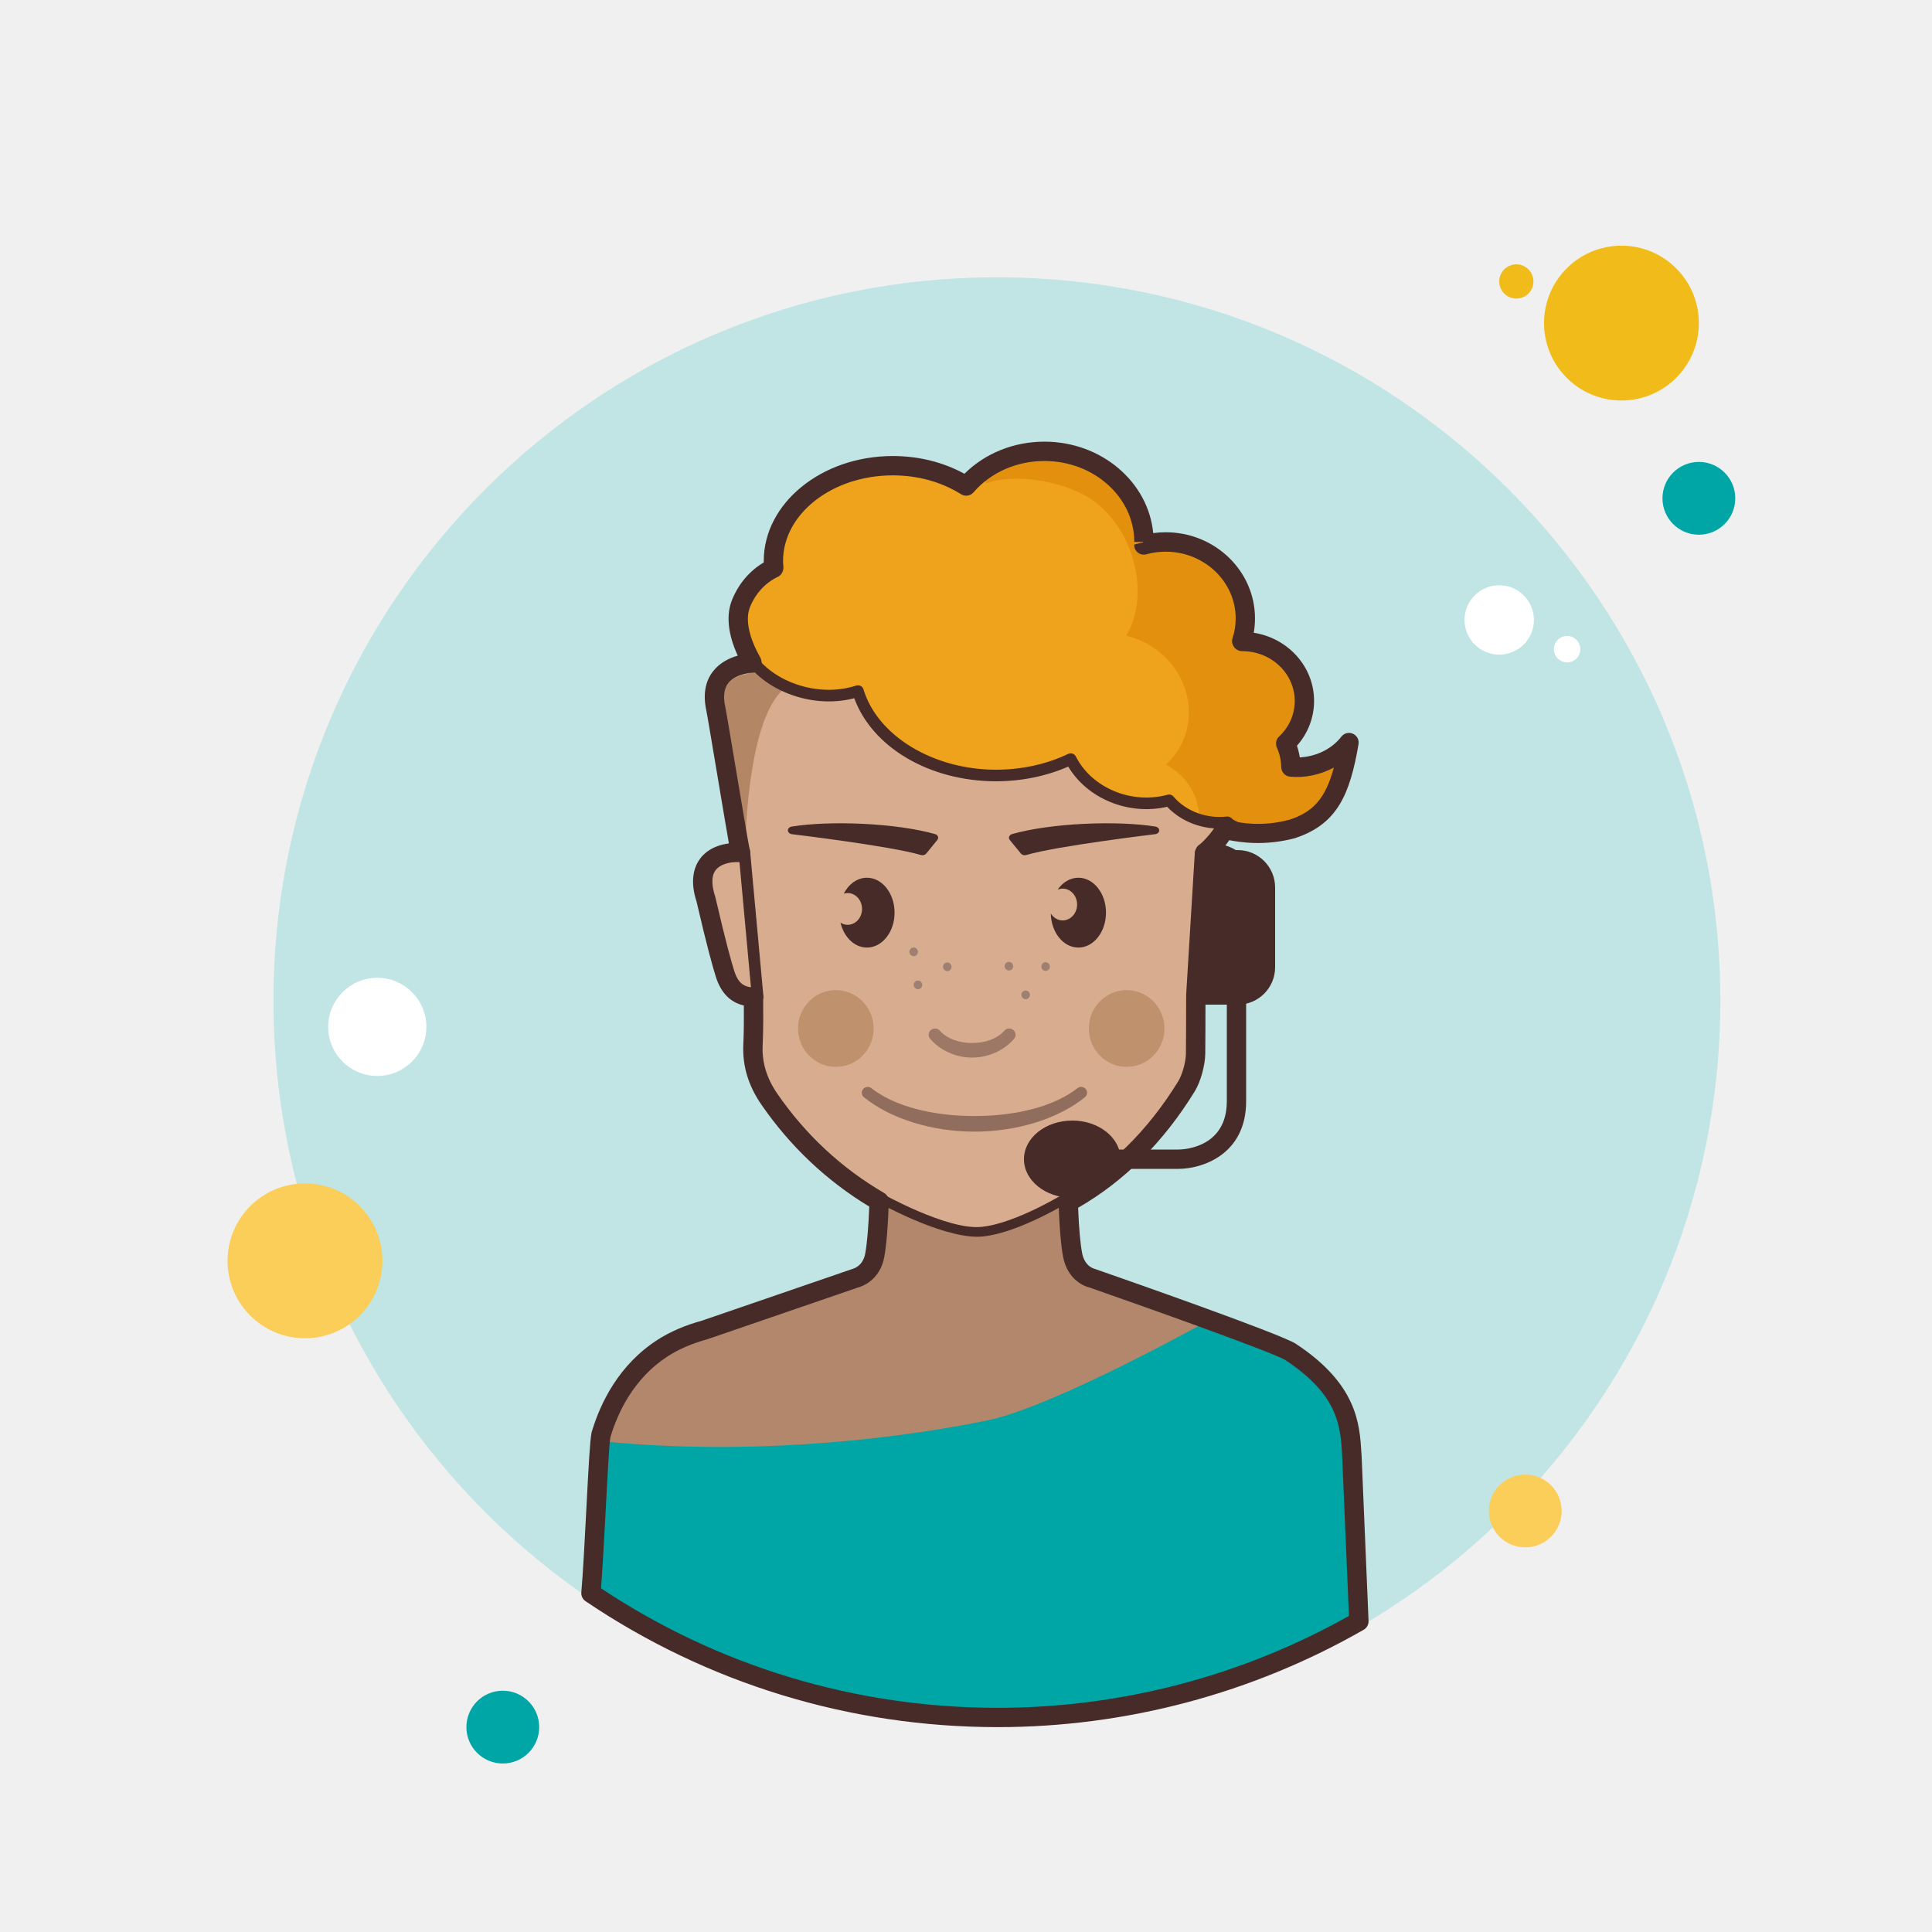
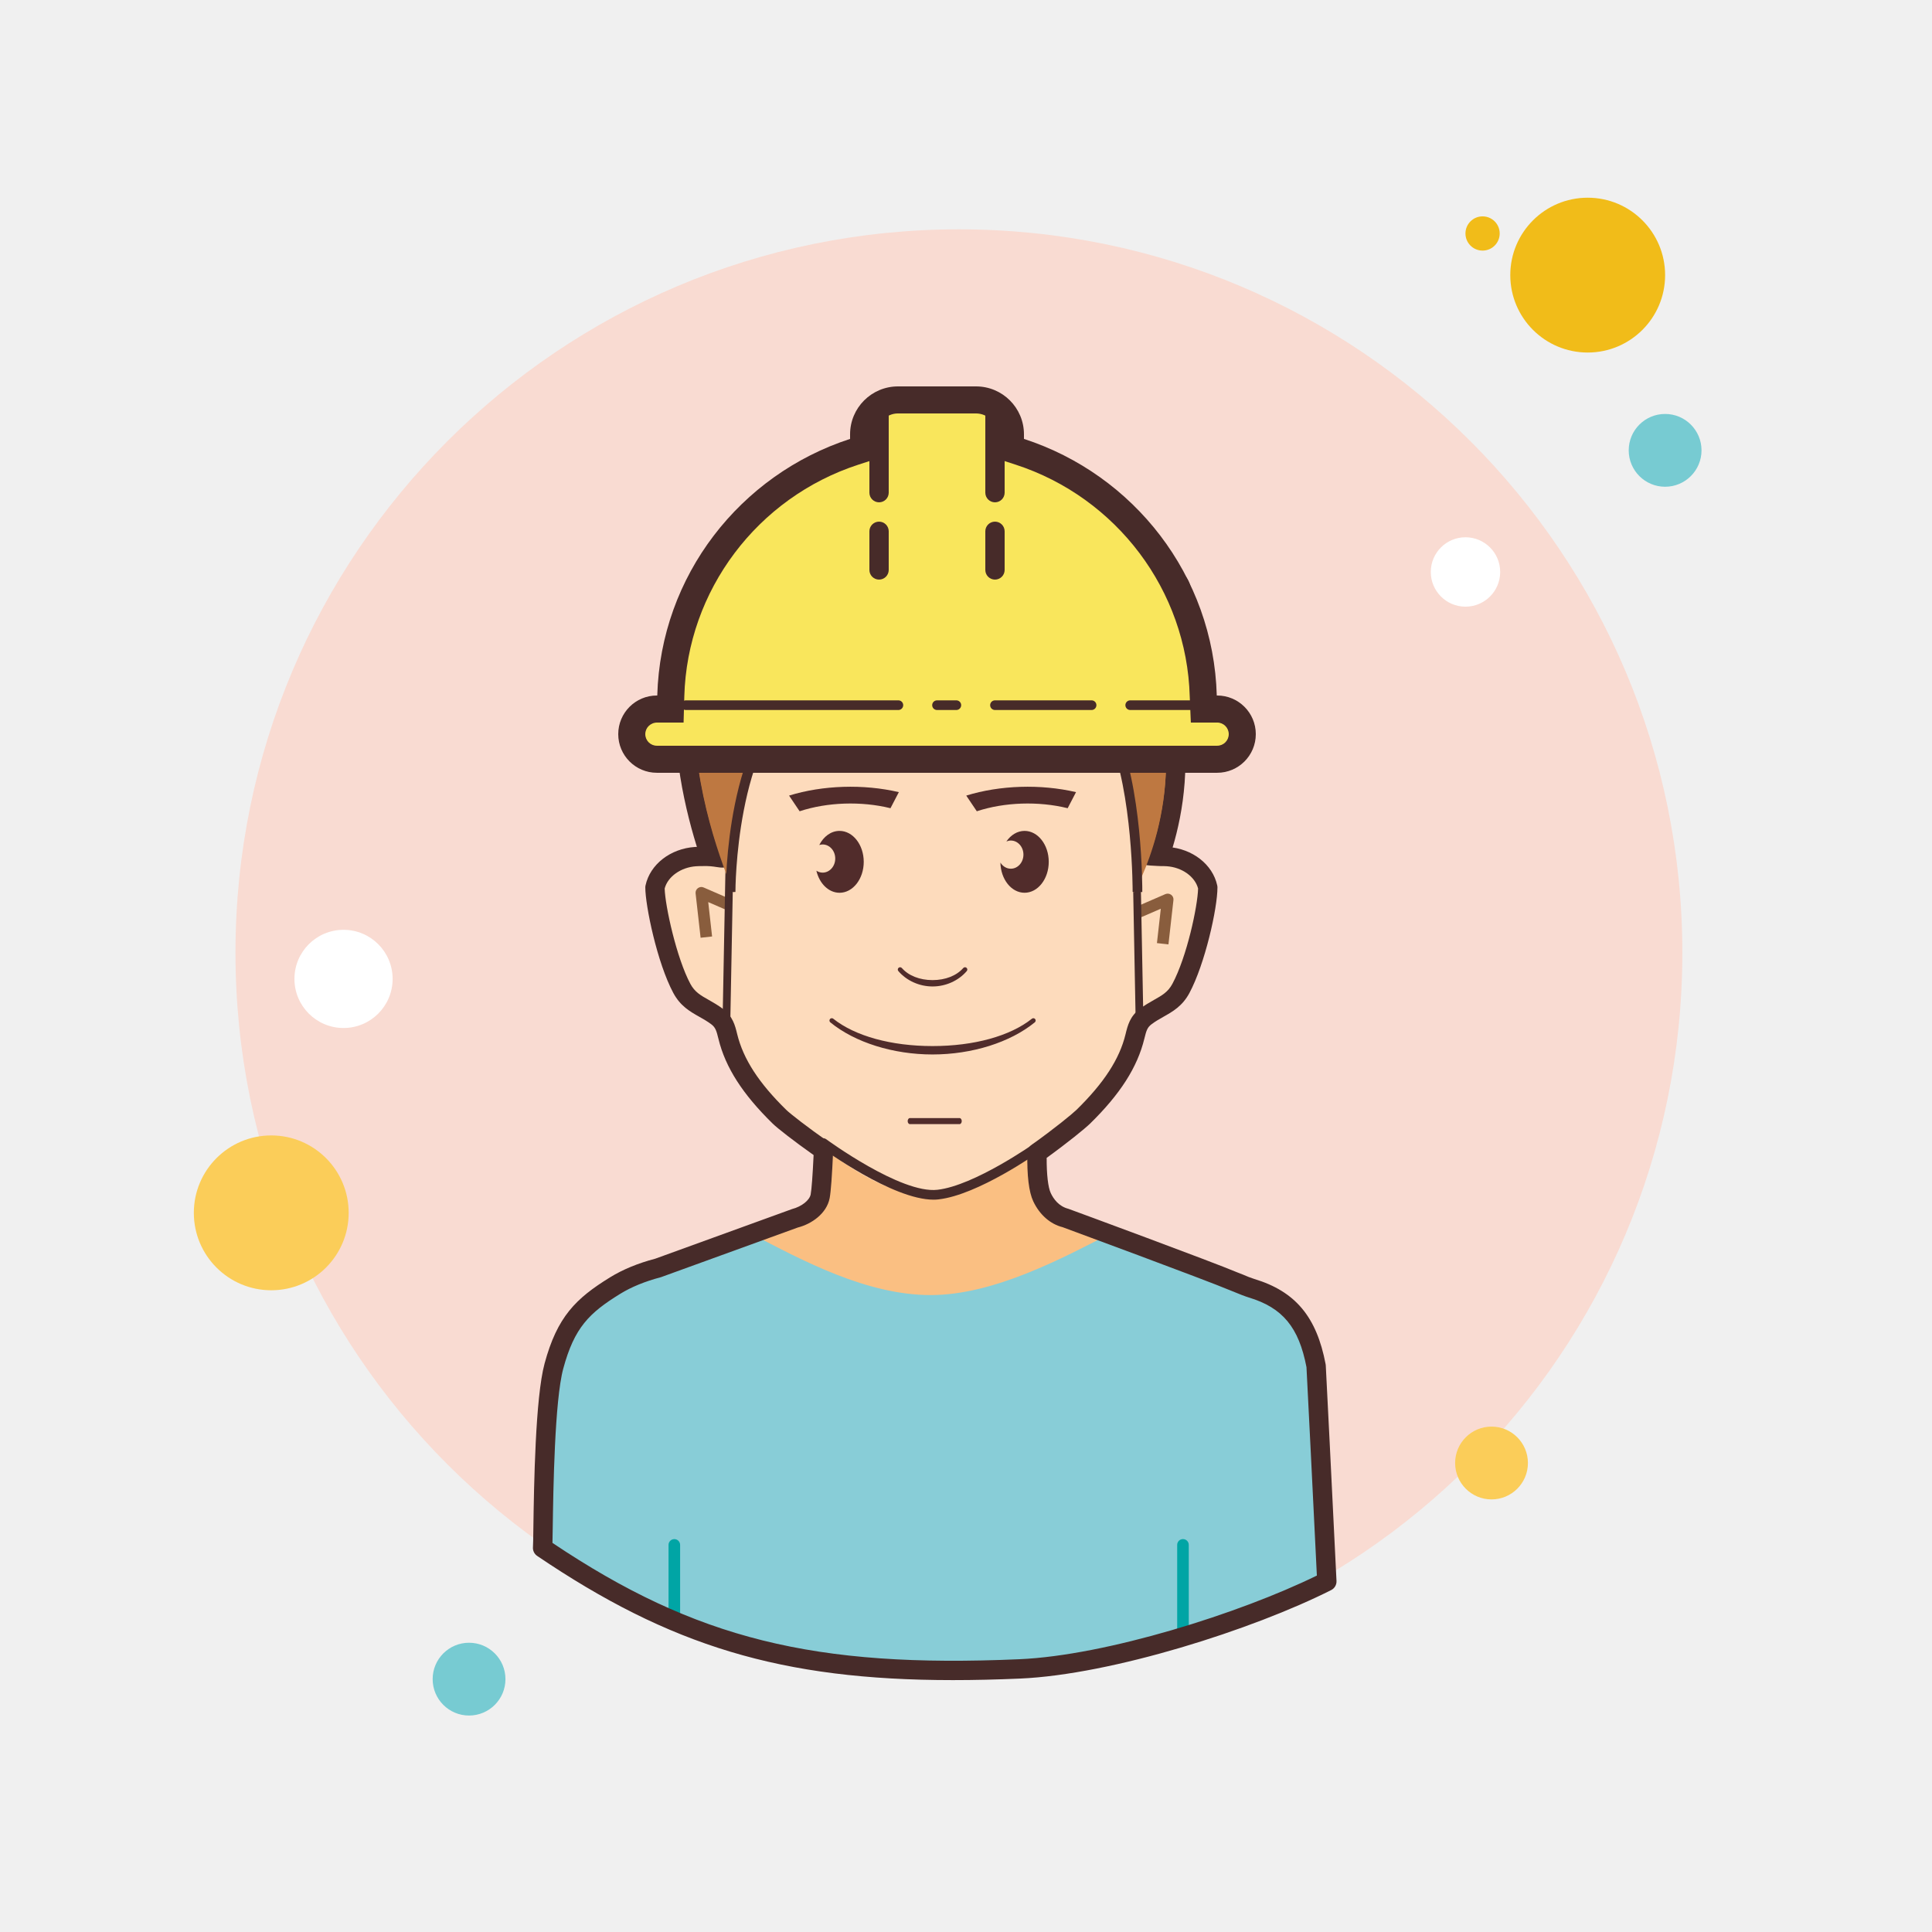
- <svg xmlns="http://www.w3.org/2000/svg" viewBox="0,0,256,256" width="45px" height="45px">
-   <g fill="none" fill-rule="nonzero" stroke="none" stroke-width="1" stroke-linecap="butt" stroke-linejoin="miter" stroke-miterlimit="10" stroke-dasharray="" stroke-dashoffset="0" font-family="none" font-weight="none" font-size="none" text-anchor="none" style="mix-blend-mode: normal">
-     <g transform="scale(2.56,2.56)">
-       <path d="M22.064,57.586c-0.489,0 -0.886,0.397 -0.886,0.886c0,0.489 0.397,0.886 0.886,0.886c0.489,0 0.886,-0.397 0.886,-0.886c0,-0.489 -0.397,-0.886 -0.886,-0.886z" fill="#ffffff" />
-       <path d="M22.559,65.26c-0.489,0 -0.886,0.397 -0.886,0.886c0,0.489 0.397,0.886 0.886,0.886c0.489,0 0.886,-0.397 0.886,-0.886c0,-0.489 -0.397,-0.886 -0.886,-0.886z" fill="#f1bc19" />
-       <path d="M51.599,14.353c-20.68,0 -37.445,16.765 -37.445,37.445c0,20.68 16.765,37.445 37.445,37.445c20.68,0 37.445,-16.765 37.445,-37.445c0,-20.68 -16.765,-37.445 -37.445,-37.445z" fill="#c0e5e4" />
-       <path d="M78.947,76.324c-1.04,0 -1.884,0.844 -1.884,1.884c0,1.04 0.844,1.884 1.884,1.884c1.04,0 1.884,-0.844 1.884,-1.884c0,-1.04 -0.844,-1.884 -1.884,-1.884zM15.786,61.254c-2.213,0 -4.007,1.794 -4.007,4.007c0,2.213 1.794,4.007 4.007,4.007c2.213,0 4.007,-1.794 4.007,-4.007c0,-2.213 -1.794,-4.007 -4.007,-4.007z" fill="#fbcd59" />
-       <path d="M26.025,87.511c-1.04,0 -1.884,0.844 -1.884,1.884c0,1.04 0.844,1.884 1.884,1.884c1.04,0 1.884,-0.844 1.884,-1.884c0,-1.04 -0.844,-1.884 -1.884,-1.884z" fill="#00a5a5" />
-       <path d="M19.528,50.61c-1.403,0 -2.541,1.138 -2.541,2.541c0,1.403 1.138,2.541 2.541,2.541c1.403,0 2.541,-1.138 2.541,-2.541c0,-1.403 -1.138,-2.541 -2.541,-2.541z" fill="#ffffff" />
-       <path d="M66.699,69.976c-0.74,-0.517 -10.23,-3.802 -10.23,-3.802c-0.603,-0.16 -0.939,-0.648 -1.046,-1.193c-0.13,-0.658 -0.197,-1.71 -0.232,-2.751c2.555,-1.402 4.557,-3.457 6.123,-6.005c0.26,-0.423 0.464,-1.185 0.469,-1.68c0.01,-0.983 0.01,-1.967 0.012,-2.95c0.606,-0.085 1.025,-0.43 1.264,-1.184c0.395,-1.245 0.983,-3.843 0.991,-3.865c0.529,-1.613 -0.256,-2.446 -1.79,-2.416c0.191,-0.119 0.778,-0.718 1.01,-1.181c0.037,0.001 0.073,0.006 0.11,0.006c0.15,0 0.296,-0.013 0.44,-0.031c2.019,0.651 5.095,0.254 5.904,-4.487c-0.742,0.952 -1.974,1.355 -3.008,1.262c-0.007,-0.431 -0.102,-0.842 -0.271,-1.215c0.598,-0.559 0.97,-1.339 0.97,-2.203c0,-1.701 -1.438,-3.08 -3.211,-3.08c-0.013,0 -0.025,0.002 -0.038,0.002c0.124,-0.377 0.192,-0.778 0.192,-1.195c0,-2.186 -1.847,-3.957 -4.126,-3.957c-0.392,0 -0.769,0.056 -1.128,0.153c0.002,-0.051 0.008,-0.102 0.008,-0.153c0,-2.59 -2.306,-4.689 -5.151,-4.689c-1.644,0 -3.105,0.704 -4.049,1.796c-1.049,-0.657 -2.367,-1.052 -3.803,-1.052c-3.412,0 -6.178,2.212 -6.178,4.94c0,0.12 0.012,0.239 0.023,0.357c-0.802,0.384 -1.419,1.009 -1.691,1.818c-0.268,0.796 0.611,3.021 0.578,3.1v0c-0.224,0.002 -2.366,0.159 -1.893,2.348c0.102,0.474 0.869,7.256 1.278,7.456c-1.534,-0.03 -2.315,0.808 -1.786,2.42c0.007,0.023 0.596,2.62 0.991,3.865c0.266,0.838 0.752,1.172 1.471,1.203c0.007,0.831 0.009,1.662 -0.027,2.491c-0.045,1.043 0.269,1.954 0.855,2.802c1.496,2.167 3.386,3.938 5.675,5.272c-0.035,1.042 -0.102,2.108 -0.229,2.804c-0.1,0.547 -0.443,1.033 -1.046,1.193l-7.758,2.665c-0.777,0.213 -1.523,0.516 -2.178,0.94c-3.425,2.212 -3.627,6.617 -3.56,6.867h19.667h19.667c0.064,-0.252 -0.086,-4.447 -3.269,-6.671z" fill="#d8ad8f" />
-       <path d="M55.349,39.315c0.678,1.353 2.148,2.293 3.857,2.293c0.418,0 0.822,-0.059 1.204,-0.163c0.599,0.709 1.525,1.166 2.569,1.166c0.146,0 0.289,-0.012 0.431,-0.029c1.895,0.594 4.982,0.954 5.913,-3.044c-0.715,0.542 -2.052,0.687 -2.667,0.305c-0.007,-0.424 -0.109,-1.128 -0.276,-1.496c0.594,-0.55 0.963,-1.317 0.963,-2.167c0,-1.673 -1.429,-3.029 -3.191,-3.029c-0.013,0 -0.025,0.002 -0.038,0.002c0.124,-0.371 0.191,-0.765 0.191,-1.175c0,-2.149 -1.836,-3.892 -4.1,-3.892c-0.389,0 -0.765,0.055 -1.121,0.151c0.002,-0.051 0.008,-0.1 0.008,-0.151c0,-2.547 -2.292,-4.611 -5.119,-4.611c-1.634,0 -3.086,0.692 -4.023,1.766c-1.042,-0.646 -2.352,-1.035 -3.779,-1.035c-3.39,0 -6.138,2.175 -6.138,4.858c0,0.118 0.012,0.235 0.022,0.351c-0.797,0.378 -1.41,0.993 -1.681,1.787c-0.018,0.053 0.49,2.69 0.564,2.988c0.547,0.711 1.387,1.299 2.427,1.611c1.064,0.32 2.139,0.293 3.043,-0.005c0.75,2.5 3.643,4.364 7.1,4.364c1.41,0.002 2.726,-0.308 3.841,-0.845z" fill="#efa21b" />
-       <path d="M50.294,76.553h19.531c0.066,-0.241 -0.083,-4.288 -3.244,-6.434c-0.735,-0.499 -10.159,-3.668 -10.159,-3.668c-0.599,-0.155 -0.989,-0.589 -1.214,-1.077c-0.372,-0.807 -0.211,-3.252 -0.211,-3.252c0,0 -2.328,1.408 -4.224,1.768c-1.86,0.184 -5.059,-1.619 -5.059,-1.619c0,0 -0.164,2.381 -0.291,3.052c-0.099,0.527 -0.658,0.973 -1.257,1.128l-7.704,2.571c-0.771,0.205 -1.512,0.498 -2.163,0.907c-3.401,2.134 -3.602,6.383 -3.535,6.624z" fill="#b2876b" />
-       <path d="M51.683,88.939c6.789,0 13.15,-1.816 18.641,-4.975c-0.211,-7.658 -0.002,-12.745 -3.768,-13.902c-0.825,-0.253 -3.931,-1.75 -3.931,-1.75c0,0 -8.044,4.501 -11.529,5.211c-5.57,1.136 -12.95,1.798 -20.106,1.06c-0.074,0.307 -0.198,5.701 -0.326,7.901c5.993,4.074 13.227,6.455 21.019,6.455z" fill="#00a5a5" />
-       <path d="M39.239,34.718c-0.191,0.033 -0.538,0.165 -0.689,0.195c-1.204,0.234 -1.099,1.251 -1.099,1.251l1.133,7.276c0.037,-0.629 0.195,-6.238 1.981,-7.77c-0.094,-0.046 -1.24,-0.788 -1.326,-0.952z" fill="#6d3c14" opacity="0.34" />
-       <path d="M48.396,43.171c-1.999,-0.567 -5.397,-0.712 -7.419,-0.388c-0.115,0.019 -0.197,0.101 -0.196,0.198c0.001,0.096 0.085,0.178 0.2,0.195c0.041,0.006 5.091,0.609 6.678,1.078c0.027,0.008 0.055,0.012 0.082,0.012c0.079,0 0.156,-0.032 0.202,-0.088l0.576,-0.705c0.042,-0.052 0.053,-0.116 0.028,-0.175c-0.023,-0.06 -0.079,-0.106 -0.151,-0.127zM52.386,43.171c1.999,-0.567 5.397,-0.712 7.419,-0.388c0.115,0.019 0.197,0.101 0.196,0.198c-0.001,0.096 -0.085,0.178 -0.2,0.195c-0.041,0.006 -5.091,0.609 -6.678,1.078c-0.027,0.008 -0.055,0.012 -0.082,0.012c-0.079,0 -0.156,-0.032 -0.202,-0.088l-0.576,-0.705c-0.042,-0.052 -0.053,-0.116 -0.028,-0.175c0.024,-0.06 0.08,-0.106 0.151,-0.127zM44.872,45.431c-0.503,0 -0.944,0.329 -1.199,0.825c0.064,-0.019 0.129,-0.033 0.199,-0.033c0.412,0 0.747,0.369 0.747,0.823c0,0.454 -0.334,0.823 -0.747,0.823c-0.135,0 -0.26,-0.043 -0.369,-0.112c0.176,0.746 0.723,1.289 1.37,1.289c0.79,0 1.43,-0.809 1.43,-1.808c-0.001,-0.998 -0.641,-1.807 -1.431,-1.807zM55.816,45.431c-0.429,0 -0.813,0.24 -1.075,0.618c0.082,-0.034 0.17,-0.055 0.263,-0.055c0.412,0 0.747,0.369 0.747,0.823c0,0.455 -0.334,0.823 -0.747,0.823c-0.256,0 -0.481,-0.142 -0.616,-0.358c0.019,0.978 0.65,1.764 1.428,1.764c0.79,0 1.43,-0.809 1.43,-1.808c0,-0.998 -0.64,-1.807 -1.43,-1.807z" fill="#472b29" />
-       <path d="M50.317,54.74c0.836,0 1.647,-0.361 2.171,-0.967c0.117,-0.136 0.101,-0.343 -0.037,-0.46c-0.138,-0.116 -0.346,-0.101 -0.463,0.033c-0.36,0.407 -0.969,0.64 -1.671,0.64c-0.702,0 -1.31,-0.233 -1.671,-0.64c-0.114,-0.129 -0.327,-0.147 -0.464,-0.032c-0.137,0.116 -0.153,0.323 -0.035,0.459c0.523,0.605 1.334,0.967 2.17,0.967z" fill="#472b29" opacity="0.41" />
-       <path d="M50.582,64.013c-1.969,0 -5.141,-1.777 -5.282,-1.856c-0.12,-0.068 -0.163,-0.221 -0.095,-0.341c0.067,-0.12 0.221,-0.162 0.341,-0.095c0.035,0.02 3.499,1.977 5.271,1.78c1.794,-0.182 4.397,-1.799 4.424,-1.815c0.116,-0.07 0.271,-0.036 0.344,0.079c0.073,0.117 0.038,0.271 -0.08,0.345c-0.11,0.069 -2.729,1.695 -4.638,1.89c-0.091,0.008 -0.187,0.013 -0.285,0.013z" fill="#472b29" />
-       <path d="M66.654,39.731c-0.007,-0.421 -0.109,-1.121 -0.276,-1.486c0.594,-0.546 0.963,-1.308 0.963,-2.152c0,-1.661 -1.429,-3.008 -3.191,-3.008c-0.013,0 -0.025,0.002 -0.038,0.002c0.124,-0.368 0.191,-0.76 0.191,-1.167c0,-2.135 -1.836,-3.865 -4.1,-3.865c-0.389,0 -0.764,0.054 -1.121,0.15c0.002,-0.05 0.008,-0.099 0.008,-0.15c0,-2.529 -2.292,-4.579 -5.119,-4.579c-1.272,0 -2.43,0.42 -3.324,1.108c0.419,0.425 0.142,-0.058 0.419,0.425c1.337,-0.491 3.6,-0.173 5.035,0.603c2.482,1.343 3.486,4.942 2.267,7.163c-0.024,0.044 -0.054,0.084 -0.08,0.128c0.359,0.086 0.715,0.216 1.057,0.401c1.988,1.076 2.767,3.468 1.738,5.342c-0.196,0.357 -0.444,0.669 -0.73,0.934c0.011,0.006 0.023,0.01 0.034,0.016c1.076,0.583 1.683,1.661 1.691,2.754c0.287,0.077 0.585,0.129 0.899,0.129c0.146,0 0.289,-0.012 0.431,-0.029c1.895,0.59 4.982,0.948 5.913,-3.023c-0.715,0.539 -2.051,0.683 -2.667,0.304z" fill="#e2900e" />
-       <path d="M65.382,43.383c-0.778,0 -1.538,-0.195 -1.948,-0.51c-1.12,0.098 -2.265,-0.313 -3.023,-1.115c-2.01,0.466 -4.138,-0.43 -5.119,-2.079c-1.138,0.498 -2.424,0.76 -3.737,0.76c-3.438,0 -6.404,-1.753 -7.339,-4.3c-0.932,0.245 -1.969,0.219 -2.955,-0.077c-1.198,-0.358 -2.188,-1.063 -2.788,-1.981c-0.09,-0.139 -0.051,-0.325 0.087,-0.415c0.139,-0.093 0.324,-0.052 0.416,0.087c0.522,0.801 1.395,1.417 2.457,1.735c0.97,0.289 1.994,0.288 2.882,-0.003c0.077,-0.024 0.16,-0.02 0.232,0.02c0.072,0.037 0.125,0.102 0.148,0.179c0.726,2.408 3.61,4.156 6.859,4.156c1.324,0 2.616,-0.283 3.736,-0.819c0.146,-0.074 0.324,-0.011 0.397,0.136c0.812,1.611 2.854,2.488 4.746,1.979c0.111,-0.034 0.232,0.006 0.307,0.095c0.657,0.773 1.734,1.153 2.755,1.034c0.094,-0.012 0.184,0.021 0.248,0.087c0.356,0.36 1.94,0.667 2.937,0.172c0.146,-0.075 0.328,-0.014 0.402,0.135c0.074,0.148 0.014,0.328 -0.135,0.402c-0.449,0.223 -1.012,0.322 -1.565,0.322z" fill="#472b29" />
-       <path d="M43.262,51.248c-1.081,0 -1.957,0.89 -1.957,1.987c0,1.097 0.876,1.987 1.957,1.987c1.081,0 1.957,-0.89 1.957,-1.987c0,-1.097 -0.876,-1.987 -1.957,-1.987zM58.315,51.248c-1.081,0 -1.957,0.89 -1.957,1.987c0,1.097 0.876,1.987 1.957,1.987c1.081,0 1.957,-0.89 1.957,-1.987c0,-1.097 -0.876,-1.987 -1.957,-1.987z" fill="#ba8964" opacity="0.8" />
-       <path d="M47.291,49.043c-0.122,0 -0.221,0.1 -0.221,0.224c0,0.124 0.099,0.224 0.221,0.224c0.122,0 0.221,-0.1 0.221,-0.224c0,-0.124 -0.099,-0.224 -0.221,-0.224zM47.512,50.753c-0.122,0 -0.221,0.1 -0.221,0.224c0,0.124 0.099,0.224 0.221,0.224c0.122,0 0.221,-0.1 0.221,-0.224c0,-0.124 -0.099,-0.224 -0.221,-0.224zM49.03,49.818c-0.122,0 -0.221,0.1 -0.221,0.224c0,0.124 0.099,0.224 0.221,0.224c0.122,0 0.221,-0.1 0.221,-0.224c0,-0.124 -0.099,-0.224 -0.221,-0.224zM52.222,49.786c-0.122,0 -0.221,0.1 -0.221,0.224c0,0.124 0.099,0.224 0.221,0.224c0.122,0 0.221,-0.1 0.221,-0.224c0,-0.124 -0.099,-0.224 -0.221,-0.224zM53.088,51.27c-0.122,0 -0.221,0.1 -0.221,0.224c0,0.124 0.099,0.224 0.221,0.224c0.122,0 0.221,-0.1 0.221,-0.224c0,-0.124 -0.099,-0.224 -0.221,-0.224zM54.121,49.805c-0.122,0 -0.221,0.1 -0.221,0.224c0,0.124 0.099,0.224 0.221,0.224c0.122,0 0.221,-0.1 0.221,-0.224c0,-0.124 -0.099,-0.224 -0.221,-0.224z" fill="#8e7469" opacity="0.8" />
-       <path d="M39.216,51.902c-0.153,0 -0.284,-0.117 -0.298,-0.272l-0.692,-7.542c-0.015,-0.165 0.106,-0.311 0.271,-0.326c0.167,-0.015 0.311,0.106 0.326,0.271l0.692,7.542c0.015,0.165 -0.106,0.311 -0.271,0.326c-0.01,0.001 -0.019,0.001 -0.028,0.001zM61.696,51.797c-0.006,0 -0.013,0 -0.019,0c-0.166,-0.011 -0.292,-0.152 -0.281,-0.318l0.448,-7.36c0.01,-0.166 0.164,-0.271 0.317,-0.281c0.166,0.011 0.292,0.152 0.281,0.318l-0.448,7.36c-0.009,0.159 -0.14,0.281 -0.298,0.281z" fill="#472b29" />
-       <path d="M51.641,89.396c-7.647,0 -15.025,-2.254 -21.334,-6.519c-0.151,-0.102 -0.234,-0.277 -0.218,-0.458c0.087,-0.982 0.174,-2.654 0.258,-4.271c0.126,-2.428 0.191,-3.565 0.266,-3.959c0.005,-0.05 0.018,-0.099 0.037,-0.144c0.438,-1.437 1.378,-3.399 3.371,-4.688c0.652,-0.422 1.432,-0.759 2.317,-1.002l7.728,-2.655c0.525,-0.142 0.673,-0.568 0.717,-0.811c0.097,-0.53 0.167,-1.349 0.21,-2.436c-2.209,-1.337 -4.084,-3.106 -5.576,-5.266c-0.683,-0.989 -0.991,-2.005 -0.943,-3.107c0.029,-0.677 0.033,-1.355 0.029,-2.034c-0.711,-0.168 -1.188,-0.658 -1.451,-1.487c-0.161,-0.507 -0.459,-1.574 -0.973,-3.784l-0.025,-0.109c-0.37,-1.124 -0.108,-1.829 0.179,-2.217c0.236,-0.318 0.679,-0.685 1.495,-0.794c-0.125,-0.706 -0.338,-1.978 -0.617,-3.642c-0.25,-1.493 -0.509,-3.037 -0.553,-3.242c-0.179,-0.83 -0.056,-1.519 0.366,-2.046c0.357,-0.446 0.852,-0.673 1.261,-0.788c-0.517,-1.132 -0.612,-2.121 -0.285,-2.911c0.342,-0.826 0.902,-1.481 1.632,-1.914c0,-0.023 -0.001,-0.046 -0.001,-0.069c0,-2.999 2.996,-5.439 6.678,-5.439c1.336,0 2.61,0.316 3.71,0.918c1.069,-1.061 2.556,-1.662 4.141,-1.662c2.949,0 5.377,2.085 5.63,4.733c0.214,-0.029 0.428,-0.044 0.642,-0.044c2.551,0 4.626,1.999 4.626,4.457c0,0.25 -0.021,0.499 -0.064,0.744c1.781,0.283 3.122,1.758 3.122,3.529c0,0.861 -0.313,1.673 -0.886,2.32c0.066,0.197 0.115,0.399 0.147,0.605c0.705,-0.04 1.573,-0.332 2.153,-1.077c0.141,-0.181 0.387,-0.244 0.596,-0.149c0.21,0.092 0.33,0.315 0.291,0.541c-0.444,2.603 -1.101,4.149 -3.295,4.865c-1.577,0.423 -2.876,0.205 -3.394,0.103c-0.062,0.092 -0.13,0.184 -0.202,0.272c0.528,0.161 0.844,0.442 1.03,0.694c0.286,0.387 0.548,1.091 0.169,2.244l-0.021,0.1c-0.412,1.77 -0.737,3.035 -0.968,3.762c-0.232,0.732 -0.649,1.21 -1.241,1.424v0.031c-0.001,0.845 -0.003,1.688 -0.011,2.533c-0.006,0.601 -0.244,1.451 -0.542,1.937c-1.613,2.625 -3.643,4.652 -6.039,6.03c0.043,1.075 0.114,1.871 0.212,2.368c0.048,0.246 0.202,0.678 0.685,0.807c1.628,0.566 9.609,3.363 10.375,3.867c3.174,2.091 3.299,4.146 3.391,5.646l0.012,0.194l0.358,8.504c0.008,0.188 -0.089,0.362 -0.251,0.455c-5.753,3.299 -12.303,5.041 -18.944,5.041zM31.109,82.212c6.09,4.047 13.183,6.185 20.532,6.185c6.366,0 12.645,-1.644 18.181,-4.757l-0.356,-8.375c-0.087,-1.433 -0.187,-3.057 -2.942,-4.871c-0.512,-0.337 -6.479,-2.478 -10.119,-3.748c-0.7,-0.185 -1.213,-0.761 -1.373,-1.568c-0.117,-0.596 -0.198,-1.548 -0.241,-2.831c-0.006,-0.188 0.094,-0.364 0.259,-0.455c2.359,-1.295 4.357,-3.256 5.938,-5.829c0.206,-0.336 0.391,-1 0.395,-1.423c0.008,-0.842 0.009,-1.684 0.011,-2.524l0.001,-0.422c0,-0.249 0.184,-0.46 0.431,-0.494c0.321,-0.045 0.647,-0.178 0.857,-0.841c0.222,-0.701 0.541,-1.941 0.947,-3.686c0.028,-0.12 0.047,-0.188 0.048,-0.192c0.132,-0.404 0.238,-0.973 -0.026,-1.33c-0.21,-0.283 -0.67,-0.438 -1.282,-0.421c-0.219,0.014 -0.425,-0.142 -0.489,-0.357c-0.064,-0.216 0.024,-0.447 0.215,-0.566c0.12,-0.08 0.637,-0.603 0.828,-0.981c0.087,-0.173 0.27,-0.291 0.46,-0.275c0.134,0.006 0.224,0.017 0.357,0.043c0.432,0.088 1.578,0.319 2.997,-0.064c1.23,-0.401 1.867,-1.094 2.302,-2.701c-0.683,0.366 -1.481,0.545 -2.268,0.471c-0.254,-0.023 -0.45,-0.233 -0.455,-0.489c-0.006,-0.356 -0.083,-0.699 -0.227,-1.019c-0.087,-0.194 -0.042,-0.424 0.114,-0.57c0.523,-0.49 0.811,-1.143 0.811,-1.838c0,-1.423 -1.216,-2.58 -2.711,-2.58c-0.161,0 -0.33,-0.076 -0.424,-0.206c-0.094,-0.13 -0.139,-0.297 -0.088,-0.449c0.111,-0.335 0.167,-0.685 0.167,-1.038c0,-1.906 -1.626,-3.457 -3.626,-3.457c-0.331,0 -0.666,0.046 -0.998,0.136c-0.153,0.043 -0.318,0.009 -0.442,-0.091c-0.124,-0.1 -0.195,-0.252 -0.188,-0.41l0.461,-0.122l-0.006,-0.017h-0.45c0,-2.311 -2.086,-4.189 -4.651,-4.189c-1.441,0 -2.779,0.592 -3.67,1.623c-0.161,0.187 -0.434,0.229 -0.644,0.097c-1.018,-0.639 -2.241,-0.976 -3.537,-0.976c-3.131,0 -5.678,1.991 -5.678,4.439c0,0.095 0.009,0.188 0.018,0.283c0.019,0.208 -0.091,0.436 -0.279,0.525c-0.653,0.313 -1.153,0.851 -1.445,1.558c-0.258,0.624 -0.075,1.546 0.516,2.597c0.076,0.136 0.121,0.366 0.059,0.51c-0.078,0.182 -0.257,0.301 -0.455,0.303c-0.008,0 -0.838,0.029 -1.24,0.532c-0.225,0.28 -0.282,0.688 -0.169,1.21c0.049,0.228 0.287,1.646 0.562,3.287c0.291,1.738 0.653,3.902 0.714,4.163c0.035,0.15 -0.002,0.308 -0.099,0.428c-0.098,0.12 -0.235,0.179 -0.398,0.185c-0.6,-0.035 -1.067,0.137 -1.277,0.421c-0.266,0.359 -0.16,0.929 -0.023,1.343c0.001,0.005 0.017,0.062 0.04,0.163c0.506,2.178 0.797,3.219 0.952,3.707c0.217,0.685 0.55,0.835 1.017,0.854c0.266,0.012 0.476,0.229 0.479,0.496c0.007,0.84 0.009,1.679 -0.027,2.517c-0.038,0.877 0.213,1.693 0.767,2.496c1.465,2.121 3.321,3.845 5.515,5.124c0.159,0.092 0.254,0.265 0.248,0.448c-0.042,1.283 -0.122,2.252 -0.237,2.877c-0.146,0.797 -0.672,1.39 -1.409,1.587l-7.724,2.654c-0.816,0.225 -1.502,0.521 -2.069,0.887c-1.758,1.136 -2.585,2.9 -2.969,4.18c-0.001,0.002 0,0.003 -0.001,0.005c-0.062,0.261 -0.164,2.233 -0.247,3.817c-0.08,1.475 -0.16,2.994 -0.24,4.011z" fill="#472b29" />
-       <path d="M81.114,32.917c-0.378,0 -0.684,0.306 -0.684,0.684c0,0.378 0.306,0.684 0.684,0.684c0.378,0 0.684,-0.306 0.684,-0.684c0,-0.378 -0.306,-0.684 -0.684,-0.684z" fill="#ffffff" />
-       <path d="M78.485,13.682c-0.489,0 -0.886,0.397 -0.886,0.886c0,0.489 0.397,0.886 0.886,0.886c0.489,0 0.886,-0.397 0.886,-0.886c0,-0.489 -0.397,-0.886 -0.886,-0.886zM83.926,12.716c-2.213,0 -4.007,1.794 -4.007,4.007c0,2.213 1.794,4.007 4.007,4.007c2.213,0 4.007,-1.794 4.007,-4.007c0,-2.213 -1.794,-4.007 -4.007,-4.007z" fill="#f1bc19" />
-       <path d="M87.933,23.909c-1.04,0 -1.884,0.844 -1.884,1.884c0,1.04 0.844,1.884 1.884,1.884c1.04,0 1.884,-0.844 1.884,-1.884c0,-1.04 -0.844,-1.884 -1.884,-1.884z" fill="#00a5a5" />
-       <path d="M77.599,30.292c-0.992,0 -1.796,0.804 -1.796,1.796c0,0.992 0.804,1.796 1.796,1.796c0.992,0 1.796,-0.804 1.796,-1.796c0,-0.992 -0.804,-1.796 -1.796,-1.796z" fill="#ffffff" />
-       <path d="M56.199,56.371c-0.051,-0.063 -0.124,-0.103 -0.206,-0.111c-0.082,-0.01 -0.161,0.014 -0.224,0.064c-1.164,0.916 -3.108,1.442 -5.332,1.442c-2.224,0 -4.168,-0.525 -5.332,-1.441c-0.126,-0.102 -0.33,-0.078 -0.43,0.046c-0.106,0.129 -0.086,0.32 0.044,0.424c1.38,1.114 3.518,1.779 5.717,1.779c2.2,0 4.337,-0.665 5.717,-1.779c0.132,-0.105 0.152,-0.295 0.046,-0.424z" fill="#472b29" opacity="0.49" />
-       <path d="M64.063,52h-2.063v-8h2.063c1.07,0 1.937,0.867 1.937,1.938v4.125c0,1.07 -0.867,1.937 -1.937,1.937z" fill="#472b29" />
-       <g fill="#472b29">
-         <path d="M55.5,58c-1.381,0 -2.5,0.895 -2.5,2c0,1.105 1.119,2 2.5,2c1.381,0 2.5,-0.895 2.5,-2c0,-1.105 -1.119,-2 -2.5,-2z" />
-       </g>
-       <g fill="#472b29">
-         <path d="M61,60.5h-7v-1h7c0.254,-0.002 2.5,-0.088 2.5,-2.5v-6h1v6c0,2.769 -2.29,3.5 -3.5,3.5z" />
-       </g>
-     </g>
+ <svg xmlns="http://www.w3.org/2000/svg" viewBox="0 0 100 100" width="45px" height="45px">
+   <path fill="#fff" d="M20.317 55.103A.886.886 0 1 0 20.317 56.875.886.886 0 1 0 20.317 55.103zM79.368 30.434A.684.684 0 1 0 79.368 31.802.684.684 0 1 0 79.368 30.434z" />
+   <path fill="#f1bc19" d="M76.738 11.199A.886.886 0 1 0 76.738 12.971.886.886 0 1 0 76.738 11.199zM20.813 62.777A.886.886 0 1 0 20.813 64.549.886.886 0 1 0 20.813 62.777z" />
+   <path fill="#f9dbd2" d="M49.633 11.87A37.445 37.445 0 1 0 49.633 86.76A37.445 37.445 0 1 0 49.633 11.87Z" />
+   <path fill="#f1bc19" d="M82.179 10.233A4.007 4.007 0 1 0 82.179 18.247A4.007 4.007 0 1 0 82.179 10.233Z" />
+   <path fill="#77cbd2" d="M86.186 21.426A1.884 1.884 0 1 0 86.186 25.194A1.884 1.884 0 1 0 86.186 21.426Z" />
+   <path fill="#fbcd59" d="M77.201 73.841A1.884 1.884 0 1 0 77.201 77.609 1.884 1.884 0 1 0 77.201 73.841zM14.04 58.77A4.007 4.007 0 1 0 14.04 66.784 4.007 4.007 0 1 0 14.04 58.77z" />
+   <path fill="#77cbd2" d="M24.278 85.028A1.884 1.884 0 1 0 24.278 88.796A1.884 1.884 0 1 0 24.278 85.028Z" />
+   <path fill="#fff" d="M75.853 27.809A1.796 1.796 0 1 0 75.853 31.401 1.796 1.796 0 1 0 75.853 27.809zM17.781 48.127A2.541 2.541 0 1 0 17.781 53.209 2.541 2.541 0 1 0 17.781 48.127z" />
+   <path fill="#fabf82" d="M68.121,70.526c-0.405-2.146-1.28-3.403-3.342-4.026c-0.09-0.027-0.21-0.071-0.345-0.123 c-0.156-0.068-0.354-0.148-0.586-0.238c-1.249-0.528-8.673-3.267-8.673-3.267c-0.612-0.155-1.01-0.591-1.24-1.082 c-0.38-0.811-0.233-2.914-0.233-2.914s-3.104,1.062-5.041,1.424c-1.9,0.185-5.983-2.272-5.983-2.272s-0.096,3.037-0.225,3.712 c-0.102,0.53-0.672,0.978-1.284,1.133l-7.124,2.583c-0.788,0.206-1.544,0.5-2.209,0.911c-1.793,1.107-2.701,2.769-3.163,4.16 c0,0-0.469,3.316-0.45,3.435c-0.044,0.464-0.09,0.975-0.137,1.512c7.764,5.257,14,6.73,24.699,6.262 c4.861-0.213,12.099-2.613,15.891-4.527C68.475,72.984,68.121,70.526,68.121,70.526z" />
+   <path fill="#88cdd7" d="M64.779,66.541c-0.09-0.027-0.21-0.071-0.345-0.123c-0.156-0.068-0.354-0.148-0.586-0.238 c-0.773-0.327-3.905-1.498-6.184-2.345l-0.107-0.028c-2.516,1.29-6.096,3.226-9.384,3.226c-3.288,0-6.585-1.75-9.384-3.226 l-0.314,0.083l-4.431,1.607c-0.788,0.206-1.544,0.5-2.209,0.911c-1.793,1.107-2.701,2.769-3.163,4.16c0,0-0.469,3.316-0.45,3.435 c-0.044,0.464-0.09,5.444-0.137,5.981c7.764,5.257,14,6.73,24.699,6.262c4.861-0.213,12.099-2.613,15.891-4.527 c-0.201-4.224-0.554-11.151-0.554-11.151C67.716,68.421,66.841,67.164,64.779,66.541z" />
+   <path fill="#be7841" d="M37.536,46.355c-0.158-0.347-3.837-8.559-1.042-14.143c1.158-2.313,3.257-3.827,6.241-4.502 c1.718-1.185,3.779-1.836,5.816-1.836c1.709,0,3.368,0.442,4.932,1.314c0.831,0.463,1.504,0.854,2.066,1.182 c1.781,1.036,2.381,1.385,3.44,1.385c0.117,0,0.24-0.004,0.371-0.012l0.13-0.008c0.15-0.01,0.299-0.02,0.438-0.02 c0.927,0,1.186,0.492,1.24,0.905c0.139,1.044-0.228,1.944-0.551,2.739c-0.291,0.716-0.543,1.333-0.372,1.893 c1.838,6.036-1.012,10.943-1.134,11.149l-0.94,1.587l0.011-1.845c0-0.05,0.015-4.724-1.095-7.715 c-1.42,0.793-3.144,1.21-5.026,1.21c-3.247,0-6.837-1.185-10.402-3.43c-3.167,2.487-3.168,9.858-3.168,9.935l0.012,2.332 L37.536,46.355z" />
+   <path fill="#472b29" d="M48.551,26.375c1.512,0,3.109,0.37,4.69,1.251c3.535,1.971,4.191,2.63,5.751,2.63 c0.126,0,0.259-0.004,0.399-0.013c0.184-0.011,0.369-0.026,0.539-0.026c0.384,0,0.692,0.079,0.743,0.47 c0.245,1.842-1.346,3.266-0.906,4.711c1.795,5.896-1.085,10.75-1.085,10.75s0.035-5.381-1.354-8.449 c-1.433,0.946-3.23,1.44-5.266,1.44c-3.077,0-6.698-1.129-10.42-3.534c-3.694,2.458-3.65,10.543-3.65,10.543 s-6.996-15.36,4.949-17.972C44.458,27.108,46.421,26.375,48.551,26.375 M48.551,25.375v1V25.375c-2.106,0-4.235,0.663-6.02,1.87 c-3.087,0.72-5.268,2.315-6.484,4.744c-2.901,5.796,0.872,14.219,1.034,14.575l1.93,4.238l-0.02-4.657 c-0.009-1.965,0.479-7.202,2.716-9.315c3.542,2.168,7.109,3.311,10.354,3.311c1.74,0,3.355-0.343,4.739-0.999 c0.894,2.891,0.881,6.956,0.881,7.001l-0.022,3.688l1.882-3.172c0.127-0.214,3.083-5.306,1.181-11.552 c-0.118-0.389,0.102-0.931,0.357-1.558c0.33-0.81,0.74-1.817,0.583-2.994c-0.042-0.314-0.29-1.338-1.735-1.338 c-0.15,0-0.31,0.009-0.473,0.02l-0.126,0.008c-0.119,0.007-0.232,0.011-0.34,0.011c-0.892,0-1.358-0.252-3.192-1.318 c-0.564-0.329-1.239-0.721-2.072-1.186C52.088,25.839,50.346,25.375,48.551,25.375L48.551,25.375z" />
+   <path fill="#00a5a5" d="M34.903 84.213c-.166 0-.3-.134-.3-.3v-3.949c0-.166.134-.3.3-.3s.3.134.3.3v3.949C35.203 84.079 35.069 84.213 34.903 84.213zM61.231 84.908c-.166 0-.3-.134-.3-.3v-4.645c0-.166.134-.3.3-.3s.3.134.3.3v4.645C61.531 84.774 61.397 84.908 61.231 84.908z" />
+   <path fill="#fddbbc" d="M60.418,44c-0.117-0.008-0.236-0.009-0.36-0.009c-0.965-0.047-0.883,0.317-0.839-0.28 c0.078-1.06-0.427-5.34-0.427-5.557c0-4.456-4.653-8.091-10.466-8.292v-0.013c-0.039,0.001-0.077,0.006-0.117,0.007 c-0.039-0.001-0.077-0.006-0.117-0.007v0.013c-5.814,0.202-10.466,3.836-10.466,8.292c0,0.217-0.148,4.517-0.07,5.578 c0.044,0.597-0.231,0.212-1.196,0.259c-0.124,0-0.243,0.001-0.36,0.009c-1.058,0.071-1.914,0.744-2.097,1.578 c0.13,0.079,0.611,3.731,1.391,5.17c0.436,0.803,1.116,0.915,1.815,1.434c0.387,0.287,0.462,0.612,0.568,1.041 c0.392,1.59,1.481,2.942,2.674,4.096c0.589,0.57,4.499,4.738,7.858,4.527c3.375-0.127,7.269-3.957,7.858-4.527 c1.193-1.154,2.282-2.506,2.674-4.096c0.106-0.43,0.18-0.754,0.568-1.041c0.699-0.519,1.379-0.63,1.815-1.434 c0.78-1.439,1.262-5.091,1.391-5.17C62.332,44.744,61.476,44.07,60.418,44z" />
+   <path fill="#512c2b" d="M48.269 51.059c.683 0 1.345-.298 1.771-.797.043-.05.037-.126-.013-.169l0 0c-.05-.043-.125-.038-.169.012-.347.397-.927.625-1.589.625-.663 0-1.242-.228-1.589-.625-.024-.027-.057-.041-.091-.041-.028 0-.056.01-.078.029-.05.043-.056.119-.013.169C46.924 50.761 47.586 51.059 48.269 51.059zM46.091 41.833l.433-.832c-1.832-.429-3.941-.361-5.682.179l.546.811C42.819 41.519 44.579 41.459 46.091 41.833zM55.262 41.833l.433-.832c-1.832-.429-3.941-.361-5.682.179l.546.811C51.991 41.519 53.751 41.459 55.262 41.833zM43.454 43.007c-.44 0-.826.291-1.049.731.056-.017.113-.029.174-.029.361 0 .653.327.653.729 0 .403-.293.729-.653.729-.118 0-.227-.038-.323-.099.154.661.632 1.142 1.199 1.142.691 0 1.252-.717 1.252-1.602C44.706 43.725 44.145 43.007 43.454 43.007zM53.031 43.007c-.376 0-.712.213-.941.548.072-.03.149-.049.23-.049.361 0 .653.327.653.729 0 .403-.293.729-.653.729-.224 0-.421-.126-.539-.318.016.867.569 1.563 1.25 1.563.691 0 1.252-.717 1.252-1.602C54.282 43.725 53.722 43.007 53.031 43.007zM53.562 52.915c.051-.042.059-.117.018-.168l0 0c-.041-.051-.117-.06-.169-.018-1.128.899-3.002 1.415-5.141 1.415s-4.013-.516-5.142-1.416c-.022-.018-.048-.026-.075-.026-.035 0-.07.015-.094.045-.041.051-.034.127.017.169 1.274 1.041 3.253 1.663 5.293 1.663C50.309 54.578 52.287 53.957 53.562 52.915zM49.666 58.185c.062 0 .114-.072.114-.157 0-.085-.052-.157-.114-.157h-2.571c-.062 0-.114.072-.114.157 0 .085.052.157.114.157H49.666z" />
+   <path fill="#472b29" d="M49.324,86.962c-8.907,0-14.656-1.781-21.52-6.428c-0.15-0.102-0.233-0.276-0.218-0.457 c0.009-0.107,0.014-0.471,0.021-0.999c0.032-2.184,0.1-6.727,0.581-8.505c0.654-2.417,1.612-3.362,3.383-4.455 c0.664-0.409,1.452-0.734,2.345-0.968l7.08-2.569c0.504-0.131,0.906-0.457,0.964-0.757c0.048-0.251,0.103-0.986,0.152-2.039 c-1.03-0.729-1.87-1.385-2.112-1.622c-1.561-1.526-2.454-2.918-2.81-4.381c-0.11-0.447-0.157-0.603-0.383-0.772 c-0.207-0.154-0.413-0.27-0.61-0.381c-0.482-0.272-0.981-0.554-1.345-1.231c-0.839-1.563-1.451-4.521-1.451-5.465 c0-0.035,0.004-0.071,0.012-0.105c0.234-1.086,1.284-1.903,2.552-1.989c0.128-0.009,0.258-0.01,0.394-0.01 c0.269-0.015,0.502,0.007,0.685,0.03c-0.036-1.205,0.035-3.761,0.067-4.915c0.008-0.287,0.014-0.477,0.014-0.518 c0-4.739,4.752-8.624,10.839-8.882c0.041-0.012,0.084-0.018,0.128-0.018c0.013,0,0.099,0.004,0.111,0.005l0.122-0.005 c0.046,0,0.09,0.006,0.131,0.018c6.086,0.259,10.836,4.144,10.836,8.882c0.003,0.067,0.035,0.354,0.08,0.76 c0.196,1.801,0.401,3.787,0.346,4.562l-0.006,0.063c0.073,0.004,0.154,0.008,0.235,0.012l0.135,0.007 c0.113-0.003,0.241,0.002,0.369,0.009c1.268,0.086,2.317,0.903,2.552,1.989c0.008,0.034,0.012,0.07,0.012,0.105 c0,1.09-0.65,3.972-1.451,5.465c-0.363,0.678-0.862,0.959-1.345,1.231c-0.197,0.111-0.403,0.227-0.61,0.382 c-0.226,0.169-0.272,0.324-0.377,0.748c-0.361,1.486-1.255,2.878-2.815,4.404c-0.258,0.251-1.16,0.986-2.242,1.768 c-0.003,0.869,0.073,1.526,0.213,1.825c0.142,0.3,0.414,0.685,0.911,0.811c0.354,0.127,7.499,2.764,8.745,3.292 c0.225,0.086,0.428,0.169,0.589,0.238c0.103,0.039,0.212,0.079,0.293,0.104c2.121,0.64,3.225,1.959,3.688,4.411 c0.004,0.022,0.007,0.045,0.008,0.067c0,0,0.354,6.928,0.555,11.152c0.01,0.196-0.098,0.381-0.273,0.47 c-4.044,2.041-11.347,4.373-16.096,4.581C51.591,86.935,50.433,86.962,49.324,86.962z M28.595,79.86 c7.41,4.966,13.553,6.489,24.168,6.021c4.505-0.197,11.396-2.371,15.398-4.33c-0.195-4.064-0.512-10.272-0.538-10.788 c-0.396-2.065-1.236-3.078-2.988-3.606c-0.1-0.03-0.23-0.078-0.379-0.135c-0.172-0.073-0.363-0.15-0.589-0.237 c-1.238-0.525-8.591-3.238-8.665-3.266c-0.634-0.157-1.19-0.639-1.52-1.338c-0.227-0.482-0.329-1.33-0.306-2.52 c0.003-0.158,0.081-0.306,0.21-0.397c1.211-0.862,2.129-1.62,2.331-1.817c1.42-1.389,2.227-2.629,2.537-3.901 c0.116-0.477,0.23-0.942,0.754-1.335c0.244-0.184,0.486-0.321,0.718-0.453c0.424-0.238,0.729-0.411,0.956-0.833 c0.754-1.405,1.309-4.022,1.331-4.937c-0.163-0.618-0.839-1.1-1.629-1.152c-0.106-0.007-0.215-0.008-0.327-0.008l-0.158-0.007 c-0.549-0.026-0.823-0.04-1.037-0.283c-0.196-0.225-0.174-0.484-0.152-0.735l0.01-0.128c0.055-0.749-0.213-3.202-0.342-4.38 c-0.053-0.478-0.086-0.809-0.086-0.869c0-4.226-4.386-7.69-9.984-7.887c-0.025-0.001-0.05-0.004-0.074-0.009 c-0.028,0.001-0.046,0.001-0.051,0.002V30.53c-0.023,0.005-0.048,0.008-0.073,0.009c-5.599,0.196-9.984,3.661-9.984,7.887 c0,0.043-0.006,0.243-0.014,0.545c-0.032,1.154-0.118,4.219-0.057,5.06c0.011,0.158,0.034,0.487-0.21,0.712 c-0.237,0.216-0.529,0.17-0.762,0.133c-0.177-0.028-0.395-0.058-0.699-0.048c-0.137,0.001-0.245,0.002-0.352,0.009 c-0.79,0.053-1.466,0.534-1.629,1.152c0.024,0.907,0.617,3.605,1.331,4.937c0.227,0.422,0.532,0.595,0.956,0.833 c0.231,0.132,0.474,0.27,0.718,0.452c0.523,0.394,0.638,0.859,0.748,1.311c0.316,1.298,1.123,2.538,2.544,3.928 c0.197,0.192,1.075,0.883,2.211,1.676c0.141,0.099,0.221,0.261,0.213,0.433c-0.057,1.298-0.118,2.124-0.181,2.455 c-0.154,0.802-0.94,1.343-1.652,1.523l-7.076,2.568c-0.841,0.223-1.538,0.509-2.117,0.866c-1.605,0.99-2.369,1.746-2.943,3.865 c-0.448,1.657-0.517,6.282-0.546,8.258C28.604,79.41,28.6,79.672,28.595,79.86z" />
+   <path fill="#895d3d" d="M60.479 48.881l-.596-.066.2-1.779-1.011.438-.238-.551 1.486-.644c.099-.042.213-.028.298.034.086.063.132.169.119.274L60.479 48.881zM36.263 48.538l-.259-2.294c-.013-.105.033-.211.119-.274s.198-.079.298-.034l1.486.644-.238.551-1.011-.438.2 1.779L36.263 48.538z" />
+   <path fill="#472b29" d="M37.602 52.98c-.001 0-.003 0-.004 0-.11-.002-.198-.094-.196-.204l.164-8.647c.002-.109.092-.196.2-.196.001 0 .003 0 .004 0 .11.002.198.094.196.204l-.164 8.647C37.8 52.894 37.71 52.98 37.602 52.98zM58.981 52.98c-.108 0-.198-.087-.2-.196l-.165-8.647c-.002-.11.086-.202.196-.204.001 0 .003 0 .004 0 .108 0 .198.087.2.196l.165 8.647c.002.11-.086.202-.196.204C58.984 52.98 58.982 52.98 58.981 52.98zM48.32 62.095c-2.122 0-5.698-2.611-5.855-2.728-.111-.082-.135-.238-.053-.35s.239-.133.35-.053c.039.029 3.869 2.837 5.76 2.619 1.915-.218 4.981-2.379 5.013-2.4.112-.081.269-.052.349.06.08.112.053.269-.06.349-.13.092-3.203 2.257-5.245 2.488C48.495 62.09 48.409 62.095 48.32 62.095z" />
+   <path fill="#be7841" d="M60.673,30.75c-0.075-0.565-0.683-0.48-1.283-0.444c-1.872,0.111-2.329-0.486-6.15-2.617 c-3.808-2.124-7.704-1.277-10.301,0.551c-11.945,2.611-4.949,17.971-4.949,17.971s-0.044-8.085,3.65-10.543 c6.186,3.996,12.088,4.47,15.687,2.094c1.389,3.067,1.354,8.449,1.354,8.449s2.88-4.855,1.085-10.75 C59.327,34.016,60.918,32.591,60.673,30.75L60.673,30.75z" />
+   <path fill="#472b29" d="M59.125,46.17l-0.5-0.004c0-0.052,0.018-5.063-1.241-8.082c-3.924,2.352-9.948,1.538-15.848-2.16 c-3.47,2.459-3.47,10.164-3.47,10.243l-0.5,0.002c-0.002-0.335-0.002-8.249,3.828-10.753c0.081-0.055,0.187-0.056,0.271-0.002 c5.902,3.743,11.915,4.548,15.696,2.095c0.061-0.039,0.138-0.05,0.205-0.03c0.07,0.021,0.127,0.069,0.158,0.136 C59.145,40.696,59.126,45.947,59.125,46.17z" />
+   <path fill="#f9e65c" d="M34,39.3c-0.717,0-1.3-0.583-1.3-1.3s0.583-1.3,1.3-1.3h0.681l0.04-0.681 c0.159-5.765,3.975-10.842,9.495-12.635l0.484-0.157V22.48c0-0.981,0.799-1.78,1.78-1.78h4.039c0.981,0,1.78,0.799,1.78,1.78 v0.747l0.484,0.157c5.521,1.793,9.336,6.87,9.495,12.635l0.02,0.681h0.681c0.737,0,1.32,0.583,1.32,1.3s-0.583,1.3-1.3,1.3H34z" />
+   <path fill="#472b29" d="M50.52,21.4c0.596,0,1.08,0.485,1.08,1.081v0.238v1.017l0.967,0.314 c5.239,1.702,8.861,6.52,9.013,11.988l0.058,1.361H63c0.331,0,0.6,0.269,0.6,0.6s-0.269,0.6-0.6,0.6H34 c-0.331,0-0.6-0.269-0.6-0.6s0.269-0.6,0.62-0.6h1.362l0.038-1.361c0.152-5.469,3.773-10.286,9.013-11.988l0.967-0.314v-1.017 V22.48c0-0.596,0.485-1.081,1.08-1.081H50.52 M50.52,20H46.48c-1.37,0-2.48,1.11-2.48,2.48v0.238 c-5.676,1.844-9.807,7.067-9.98,13.281H34c-1.105,0-2,0.896-2,2s0.895,2,2,2h29c1.105,0,2-0.896,2-2s-0.895-2-2-2h-0.02 c-0.172-6.214-4.304-11.438-9.98-13.281V22.48C53,21.11,51.889,20,50.52,20L50.52,20z" />
+   <path fill="#472b29" d="M45.5 26c-.276 0-.5-.224-.5-.5V21c0-.276.224-.5.5-.5S46 20.724 46 21v4.5C46 25.776 45.776 26 45.5 26zM51.5 26c-.276 0-.5-.224-.5-.5v-4c0-.276.224-.5.5-.5s.5.224.5.5v4C52 25.776 51.776 26 51.5 26zM51.5 30c-.276 0-.5-.224-.5-.5v-2c0-.276.224-.5.5-.5s.5.224.5.5v2C52 29.776 51.776 30 51.5 30zM45.5 30c-.276 0-.5-.224-.5-.5v-2c0-.276.224-.5.5-.5s.5.224.5.5v2C46 29.776 45.776 30 45.5 30zM46.5 36.75h-11c-.138 0-.25-.112-.25-.25s.112-.25.25-.25h11c.138 0 .25.112.25.25S46.638 36.75 46.5 36.75zM56.5 36.75h-5c-.138 0-.25-.112-.25-.25s.112-.25.25-.25h5c.138 0 .25.112.25.25S56.638 36.75 56.5 36.75z" />
+   <g>
+     <path fill="#472b29" d="M62.5,36.75h-4c-0.138,0-0.25-0.112-0.25-0.25s0.112-0.25,0.25-0.25h4c0.138,0,0.25,0.112,0.25,0.25 S62.638,36.75,62.5,36.75z" />
+   </g>
+   <g>
+     <path fill="#472b29" d="M49.5,36.75h-1c-0.138,0-0.25-0.112-0.25-0.25s0.112-0.25,0.25-0.25h1c0.138,0,0.25,0.112,0.25,0.25 S49.638,36.75,49.5,36.75z" />
  </g>
</svg>
